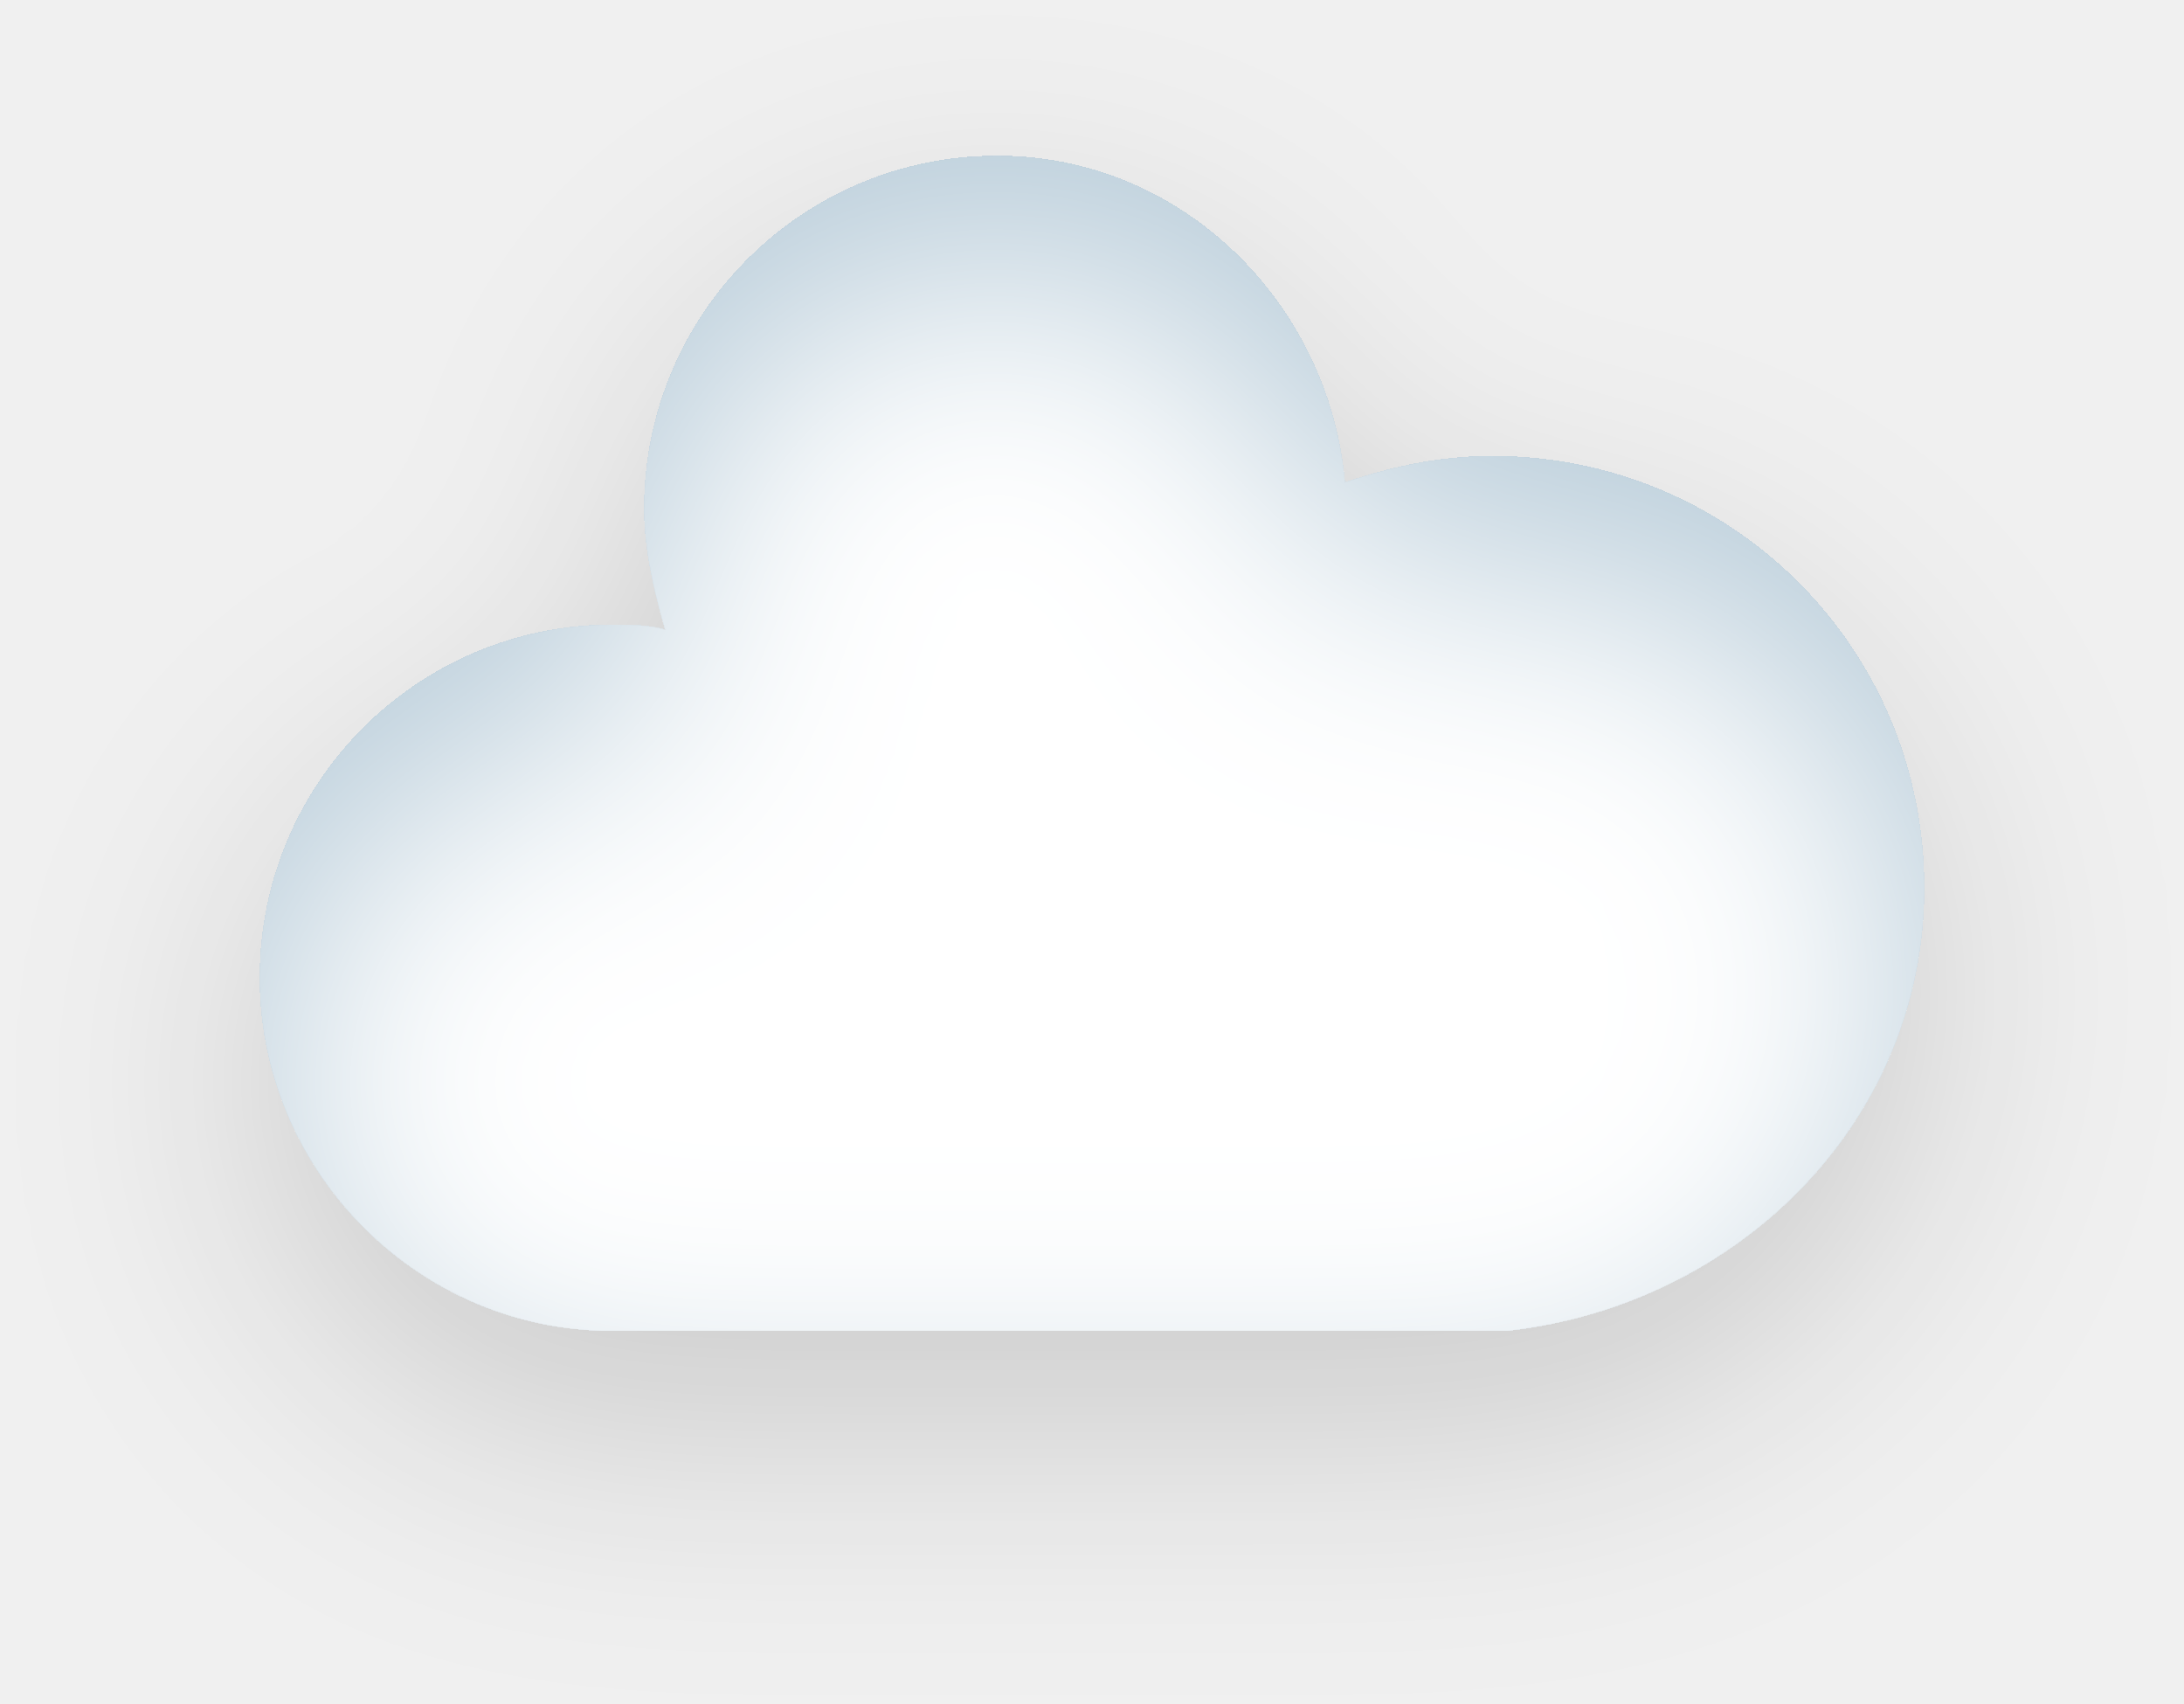
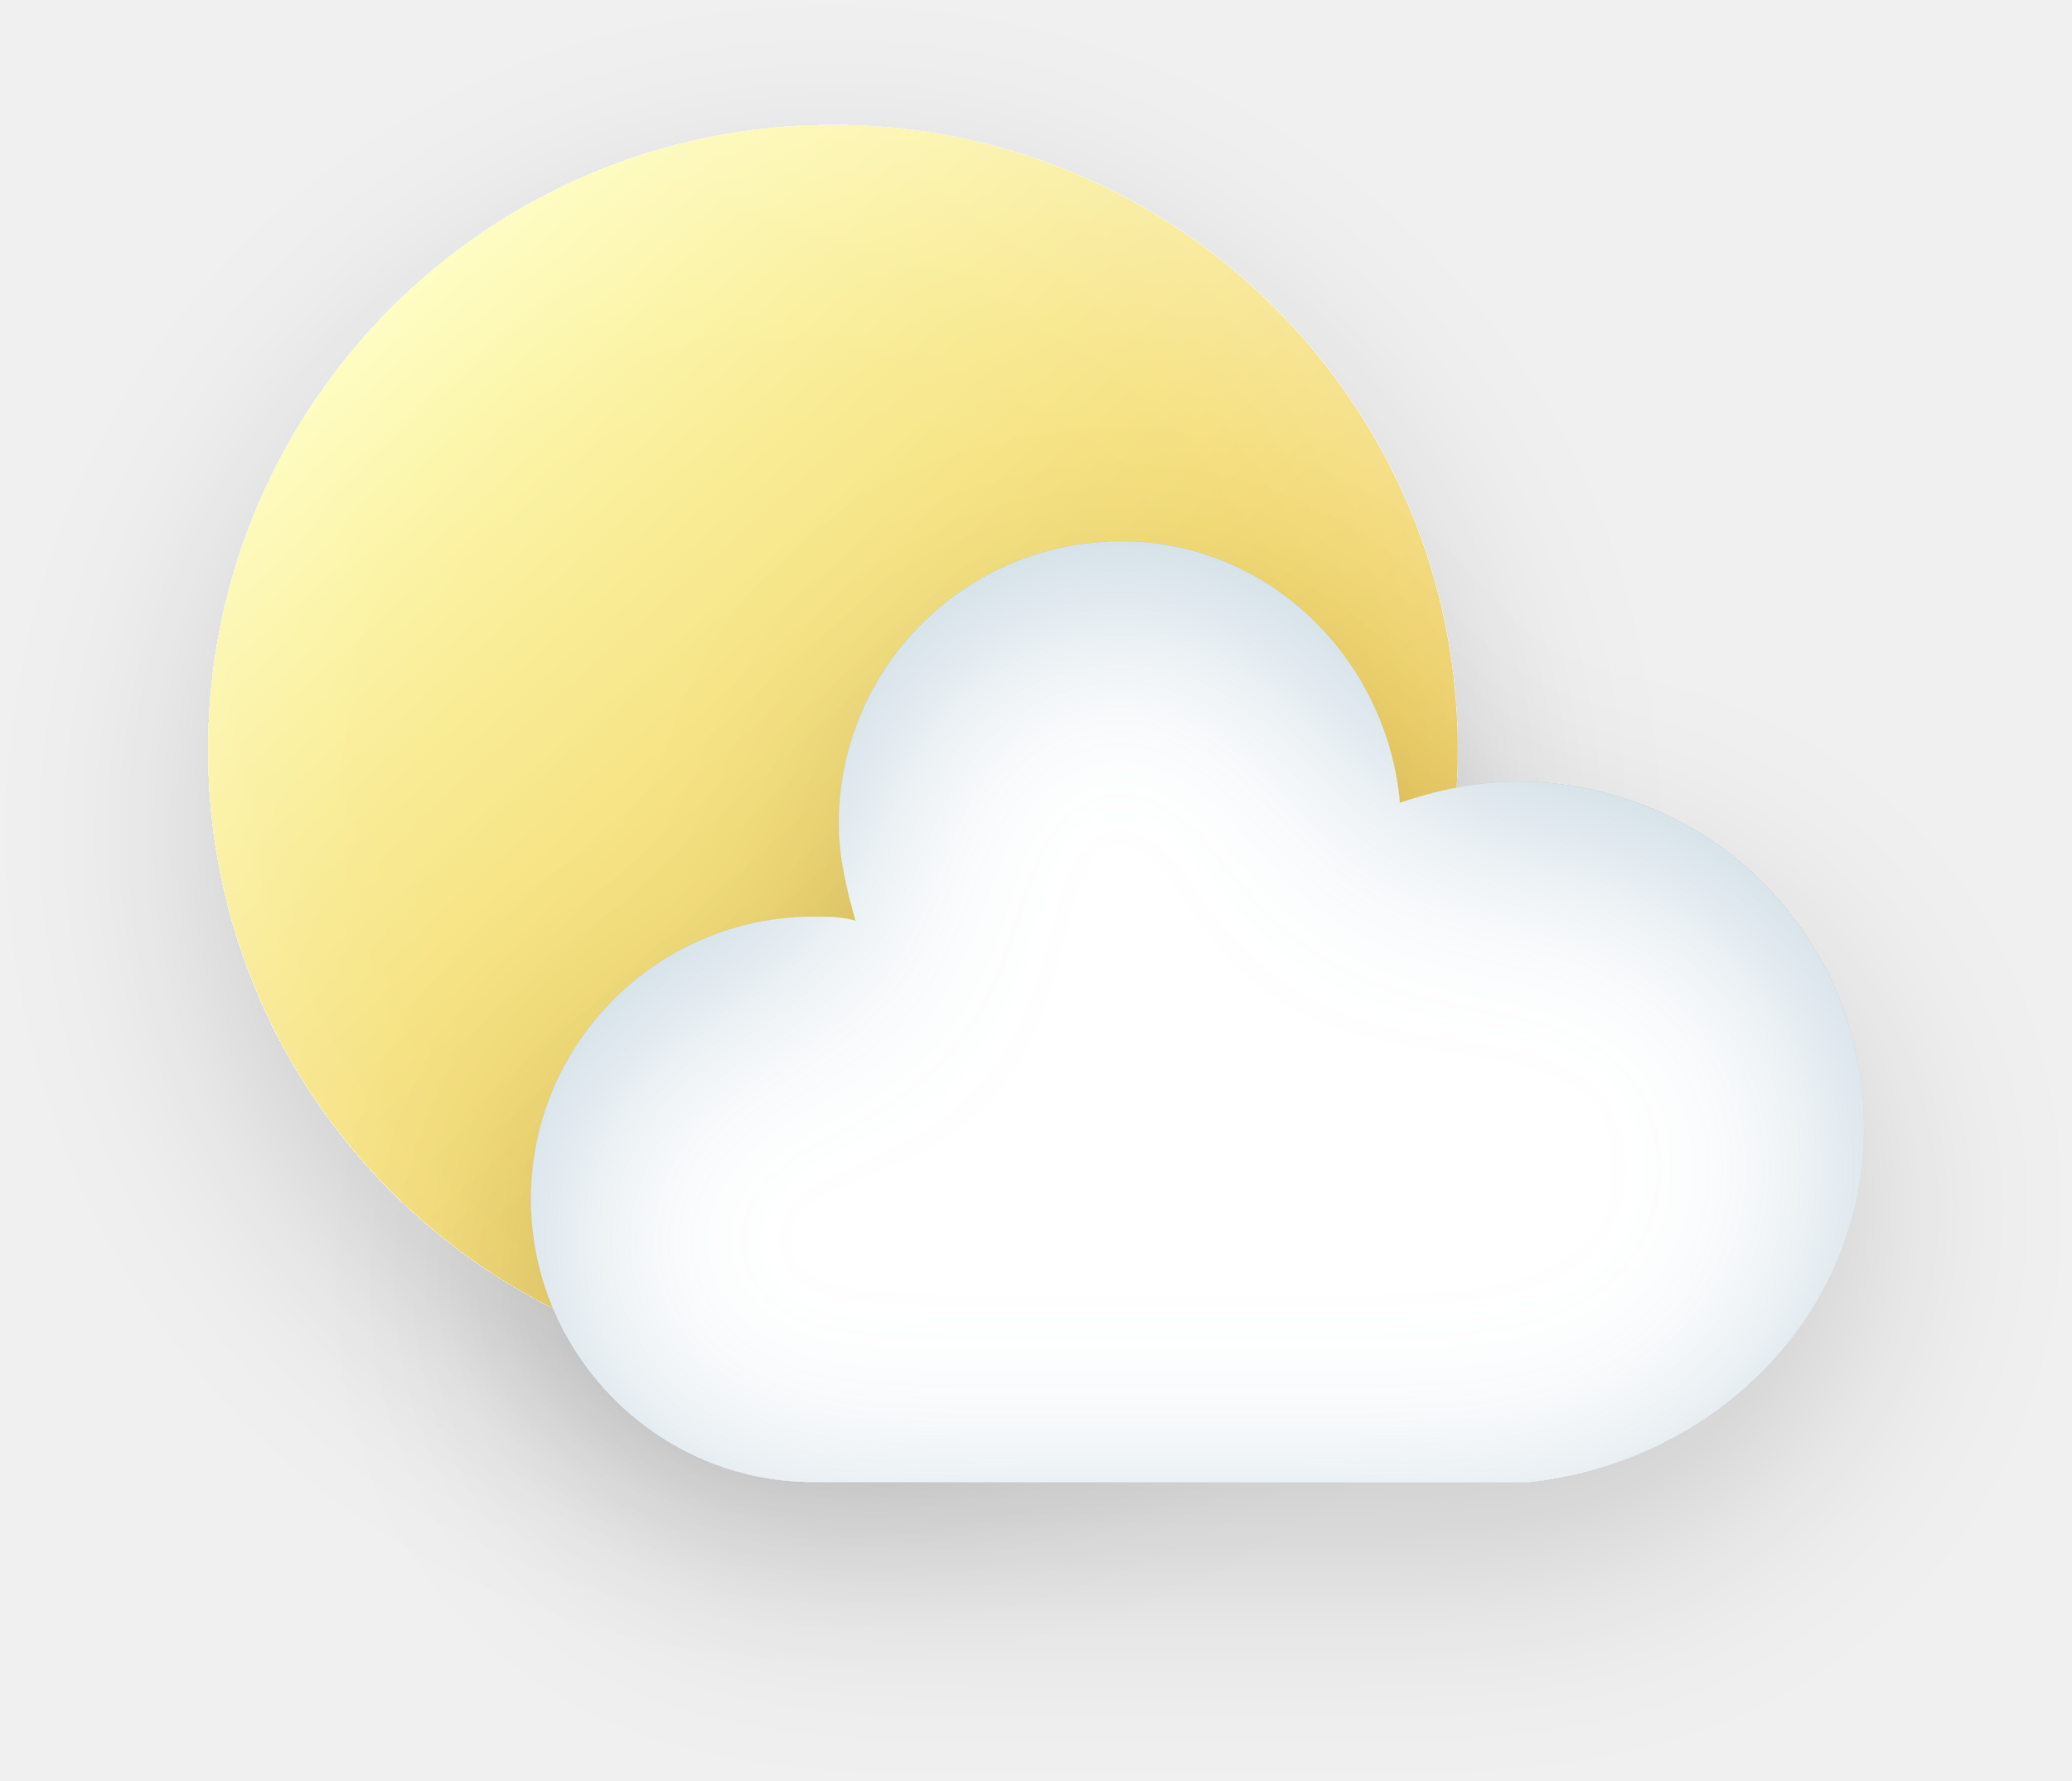
- <svg xmlns="http://www.w3.org/2000/svg" width="168" height="131" viewBox="0 0 168 131" fill="none">
-   <g filter="url(#filter0_di_33_2090)">
-     <path d="M148 68.304C148 49.671 133.013 35.089 114.785 35.089C110.734 35.089 107.089 35.899 103.443 37.114C102.228 23.342 90.886 12 76.709 12C61.721 12 49.57 24.152 49.57 39.139C49.57 42.38 50.38 45.62 51.19 48.456C49.975 48.051 48.354 48.051 47.139 48.051C32.152 48.051 20 60.203 20 75.19C20 89.772 31.747 101.924 46.329 102.329H116C133.823 100.304 148 86.127 148 68.304Z" fill="white" />
+ <svg xmlns="http://www.w3.org/2000/svg" width="199" height="171" viewBox="0 0 199 171" fill="none">
+   <g filter="url(#filter0_di_312_1058)">
+     <circle cx="80" cy="72" r="60" fill="url(#paint0_linear_312_1058)" />
+   </g>
+   <g filter="url(#filter1_di_312_1058)">
+     <path d="M179 108.304C179 89.671 164.013 75.089 145.785 75.089C141.734 75.089 138.089 75.899 134.443 77.114C133.228 63.342 121.886 52 107.709 52C92.722 52 80.57 64.152 80.57 79.139C80.57 82.38 81.38 85.62 82.19 88.456C80.975 88.051 79.354 88.051 78.139 88.051C63.152 88.051 51 100.203 51 115.19C51 129.772 62.747 141.924 77.329 142.329H147C164.823 140.304 179 126.127 179 108.304Z" fill="white" />
  </g>
  <defs>
-     <filter id="filter0_di_33_2090" x="0" y="0" width="168" height="130.329" filterUnits="userSpaceOnUse" color-interpolation-filters="sRGB">
+     <filter id="filter0_di_312_1058" x="0" y="0" width="160" height="160" filterUnits="userSpaceOnUse" color-interpolation-filters="sRGB">
      <feFlood flood-opacity="0" result="BackgroundImageFix" />
      <feColorMatrix in="SourceAlpha" type="matrix" values="0 0 0 0 0 0 0 0 0 0 0 0 0 0 0 0 0 0 127 0" result="hardAlpha" />
      <feOffset dy="8" />
      <feGaussianBlur stdDeviation="10" />
      <feComposite in2="hardAlpha" operator="out" />
      <feColorMatrix type="matrix" values="0 0 0 0 0 0 0 0 0 0 0 0 0 0 0 0 0 0 0.15 0" />
-       <feBlend mode="normal" in2="BackgroundImageFix" result="effect1_dropShadow_33_2090" />
-       <feBlend mode="normal" in="SourceGraphic" in2="effect1_dropShadow_33_2090" result="shape" />
+       <feBlend mode="normal" in2="BackgroundImageFix" result="effect1_dropShadow_312_1058" />
+       <feBlend mode="normal" in="SourceGraphic" in2="effect1_dropShadow_312_1058" result="shape" />
      <feColorMatrix in="SourceAlpha" type="matrix" values="0 0 0 0 0 0 0 0 0 0 0 0 0 0 0 0 0 0 127 0" result="hardAlpha" />
      <feOffset dy="8" />
      <feGaussianBlur stdDeviation="10" />
      <feComposite in2="hardAlpha" operator="arithmetic" k2="-1" k3="1" />
-       <feColorMatrix type="matrix" values="0 0 0 0 0.722 0 0 0 0 0.8 0 0 0 0 0.851 0 0 0 1 0" />
-       <feBlend mode="normal" in2="shape" result="effect2_innerShadow_33_2090" />
+       <feColorMatrix type="matrix" values="0 0 0 0 1 0 0 0 0 1 0 0 0 0 1 0 0 0 0.25 0" />
+       <feBlend mode="normal" in2="shape" result="effect2_innerShadow_312_1058" />
    </filter>
+     <filter id="filter1_di_312_1058" x="31" y="40" width="168" height="130.329" filterUnits="userSpaceOnUse" color-interpolation-filters="sRGB">
+       <feFlood flood-opacity="0" result="BackgroundImageFix" />
+       <feColorMatrix in="SourceAlpha" type="matrix" values="0 0 0 0 0 0 0 0 0 0 0 0 0 0 0 0 0 0 127 0" result="hardAlpha" />
+       <feOffset dy="8" />
+       <feGaussianBlur stdDeviation="10" />
+       <feComposite in2="hardAlpha" operator="out" />
+       <feColorMatrix type="matrix" values="0 0 0 0 0 0 0 0 0 0 0 0 0 0 0 0 0 0 0.15 0" />
+       <feBlend mode="normal" in2="BackgroundImageFix" result="effect1_dropShadow_312_1058" />
+       <feBlend mode="normal" in="SourceGraphic" in2="effect1_dropShadow_312_1058" result="shape" />
+       <feColorMatrix in="SourceAlpha" type="matrix" values="0 0 0 0 0 0 0 0 0 0 0 0 0 0 0 0 0 0 127 0" result="hardAlpha" />
+       <feOffset dy="4" />
+       <feGaussianBlur stdDeviation="10" />
+       <feComposite in2="hardAlpha" operator="arithmetic" k2="-1" k3="1" />
+       <feColorMatrix type="matrix" values="0 0 0 0 0.722 0 0 0 0 0.8 0 0 0 0 0.851 0 0 0 0.8 0" />
+       <feBlend mode="normal" in2="shape" result="effect2_innerShadow_312_1058" />
+     </filter>
+     <linearGradient id="paint0_linear_312_1058" x1="41.5" y1="25.5" x2="121" y2="115" gradientUnits="userSpaceOnUse">
+       <stop stop-color="#FEFCB5" />
+       <stop offset="1" stop-color="#ECC346" />
+     </linearGradient>
  </defs>
</svg>
